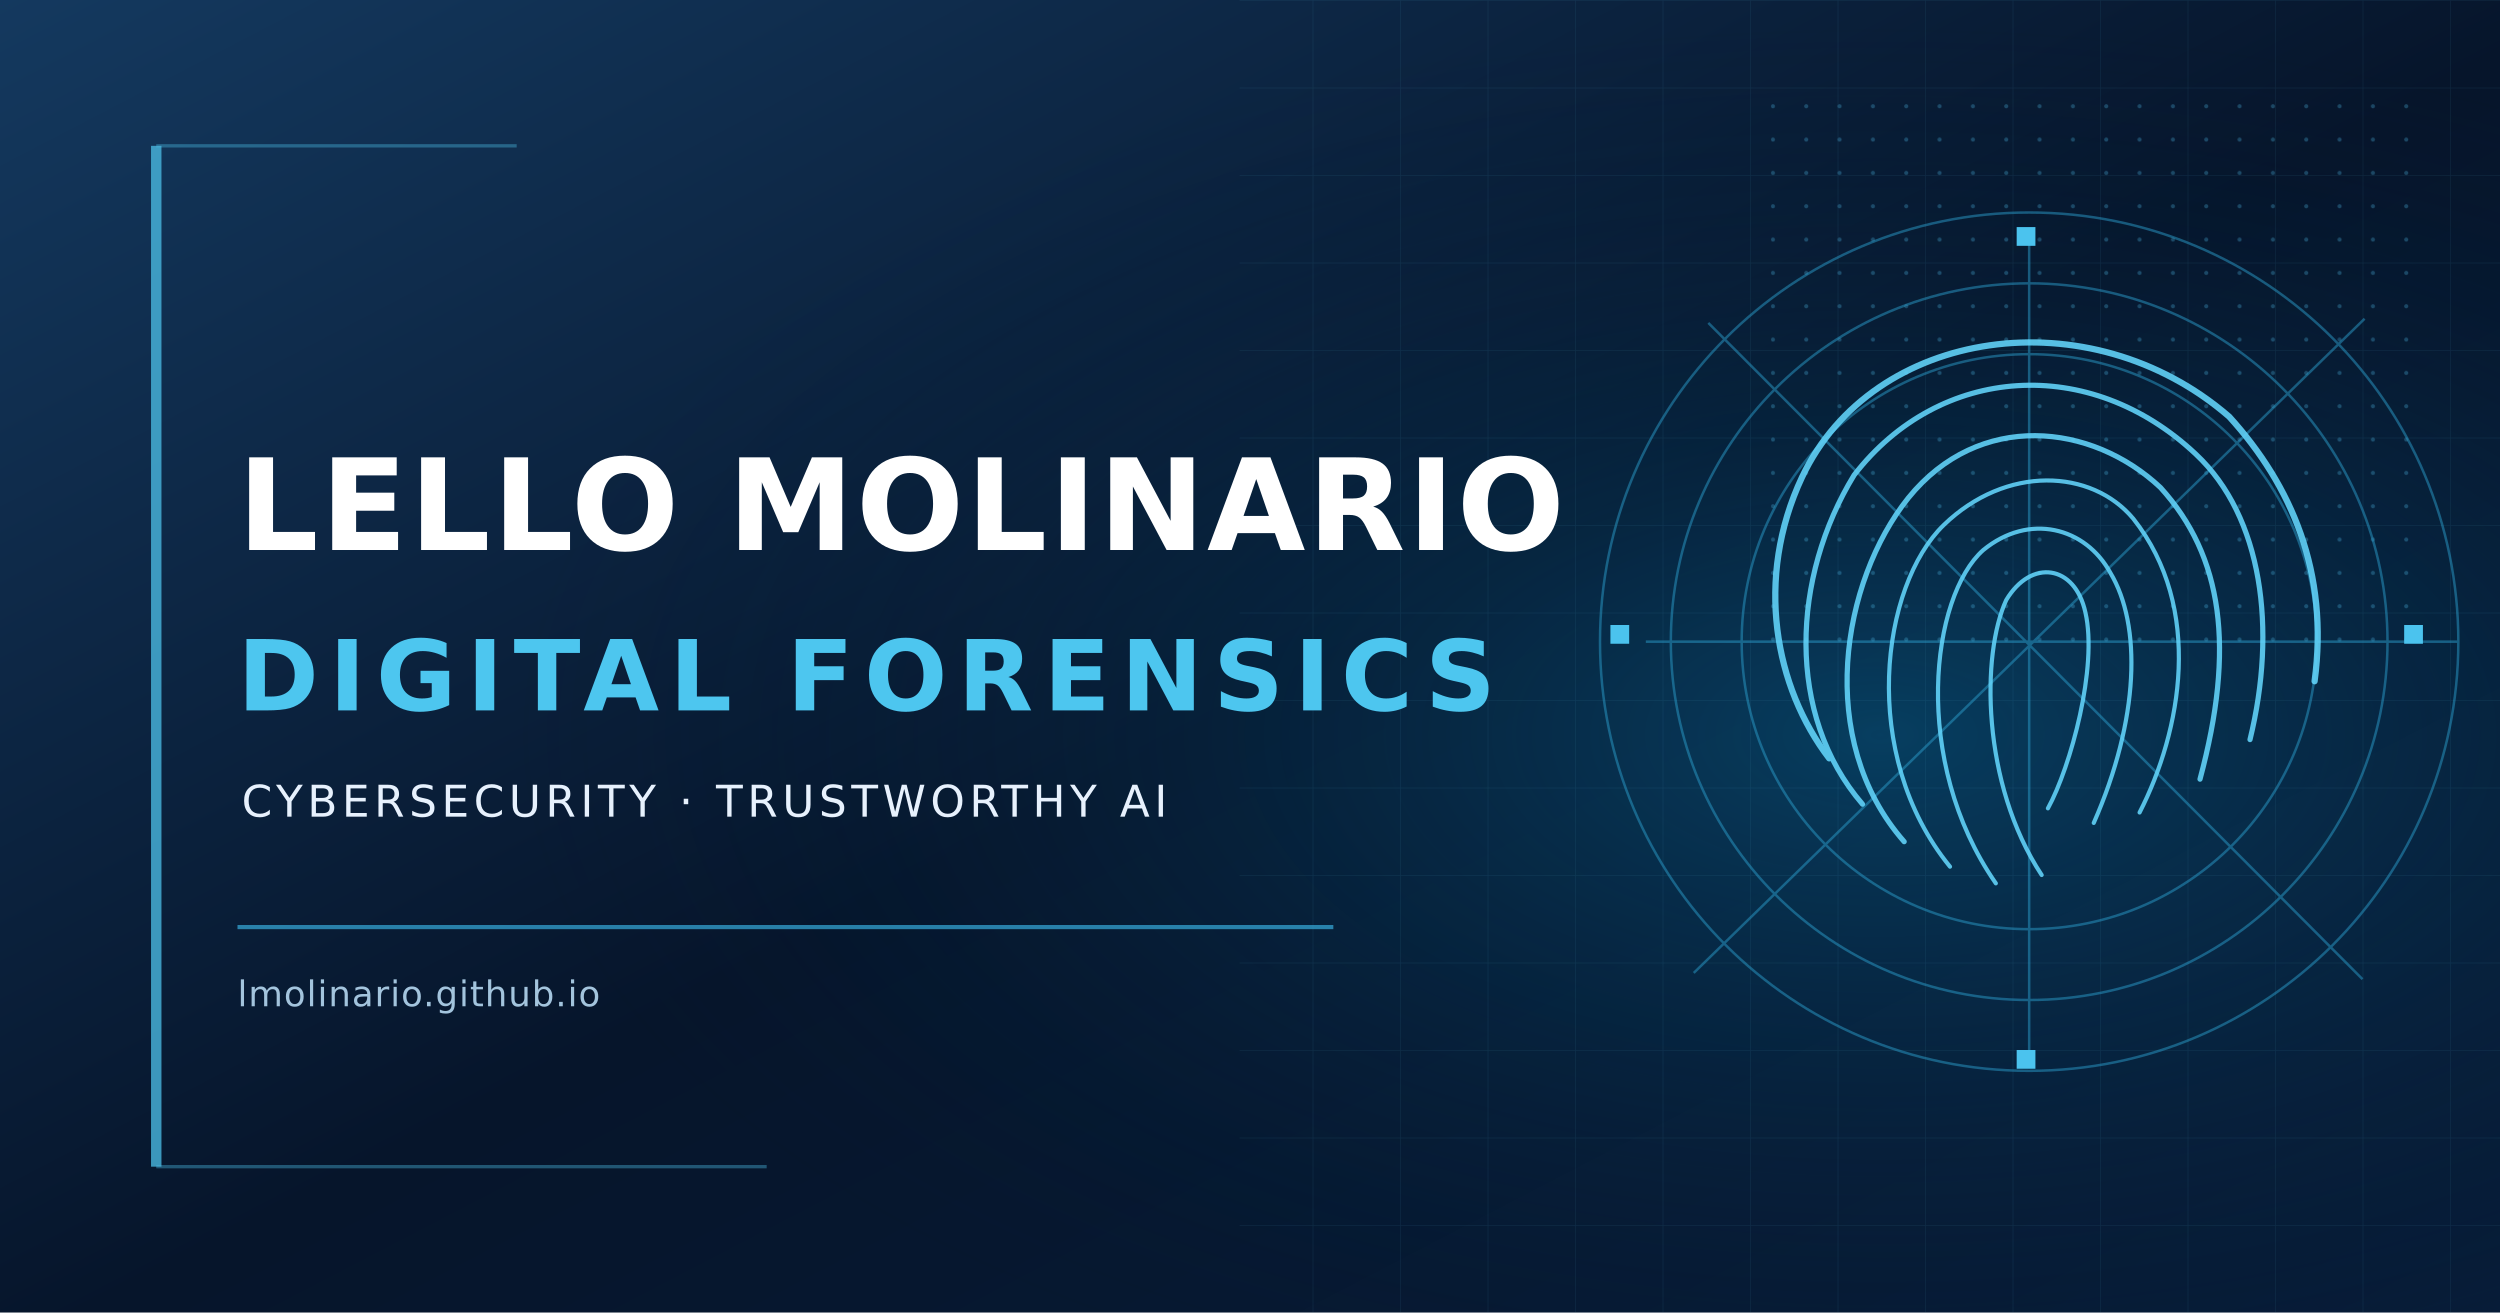
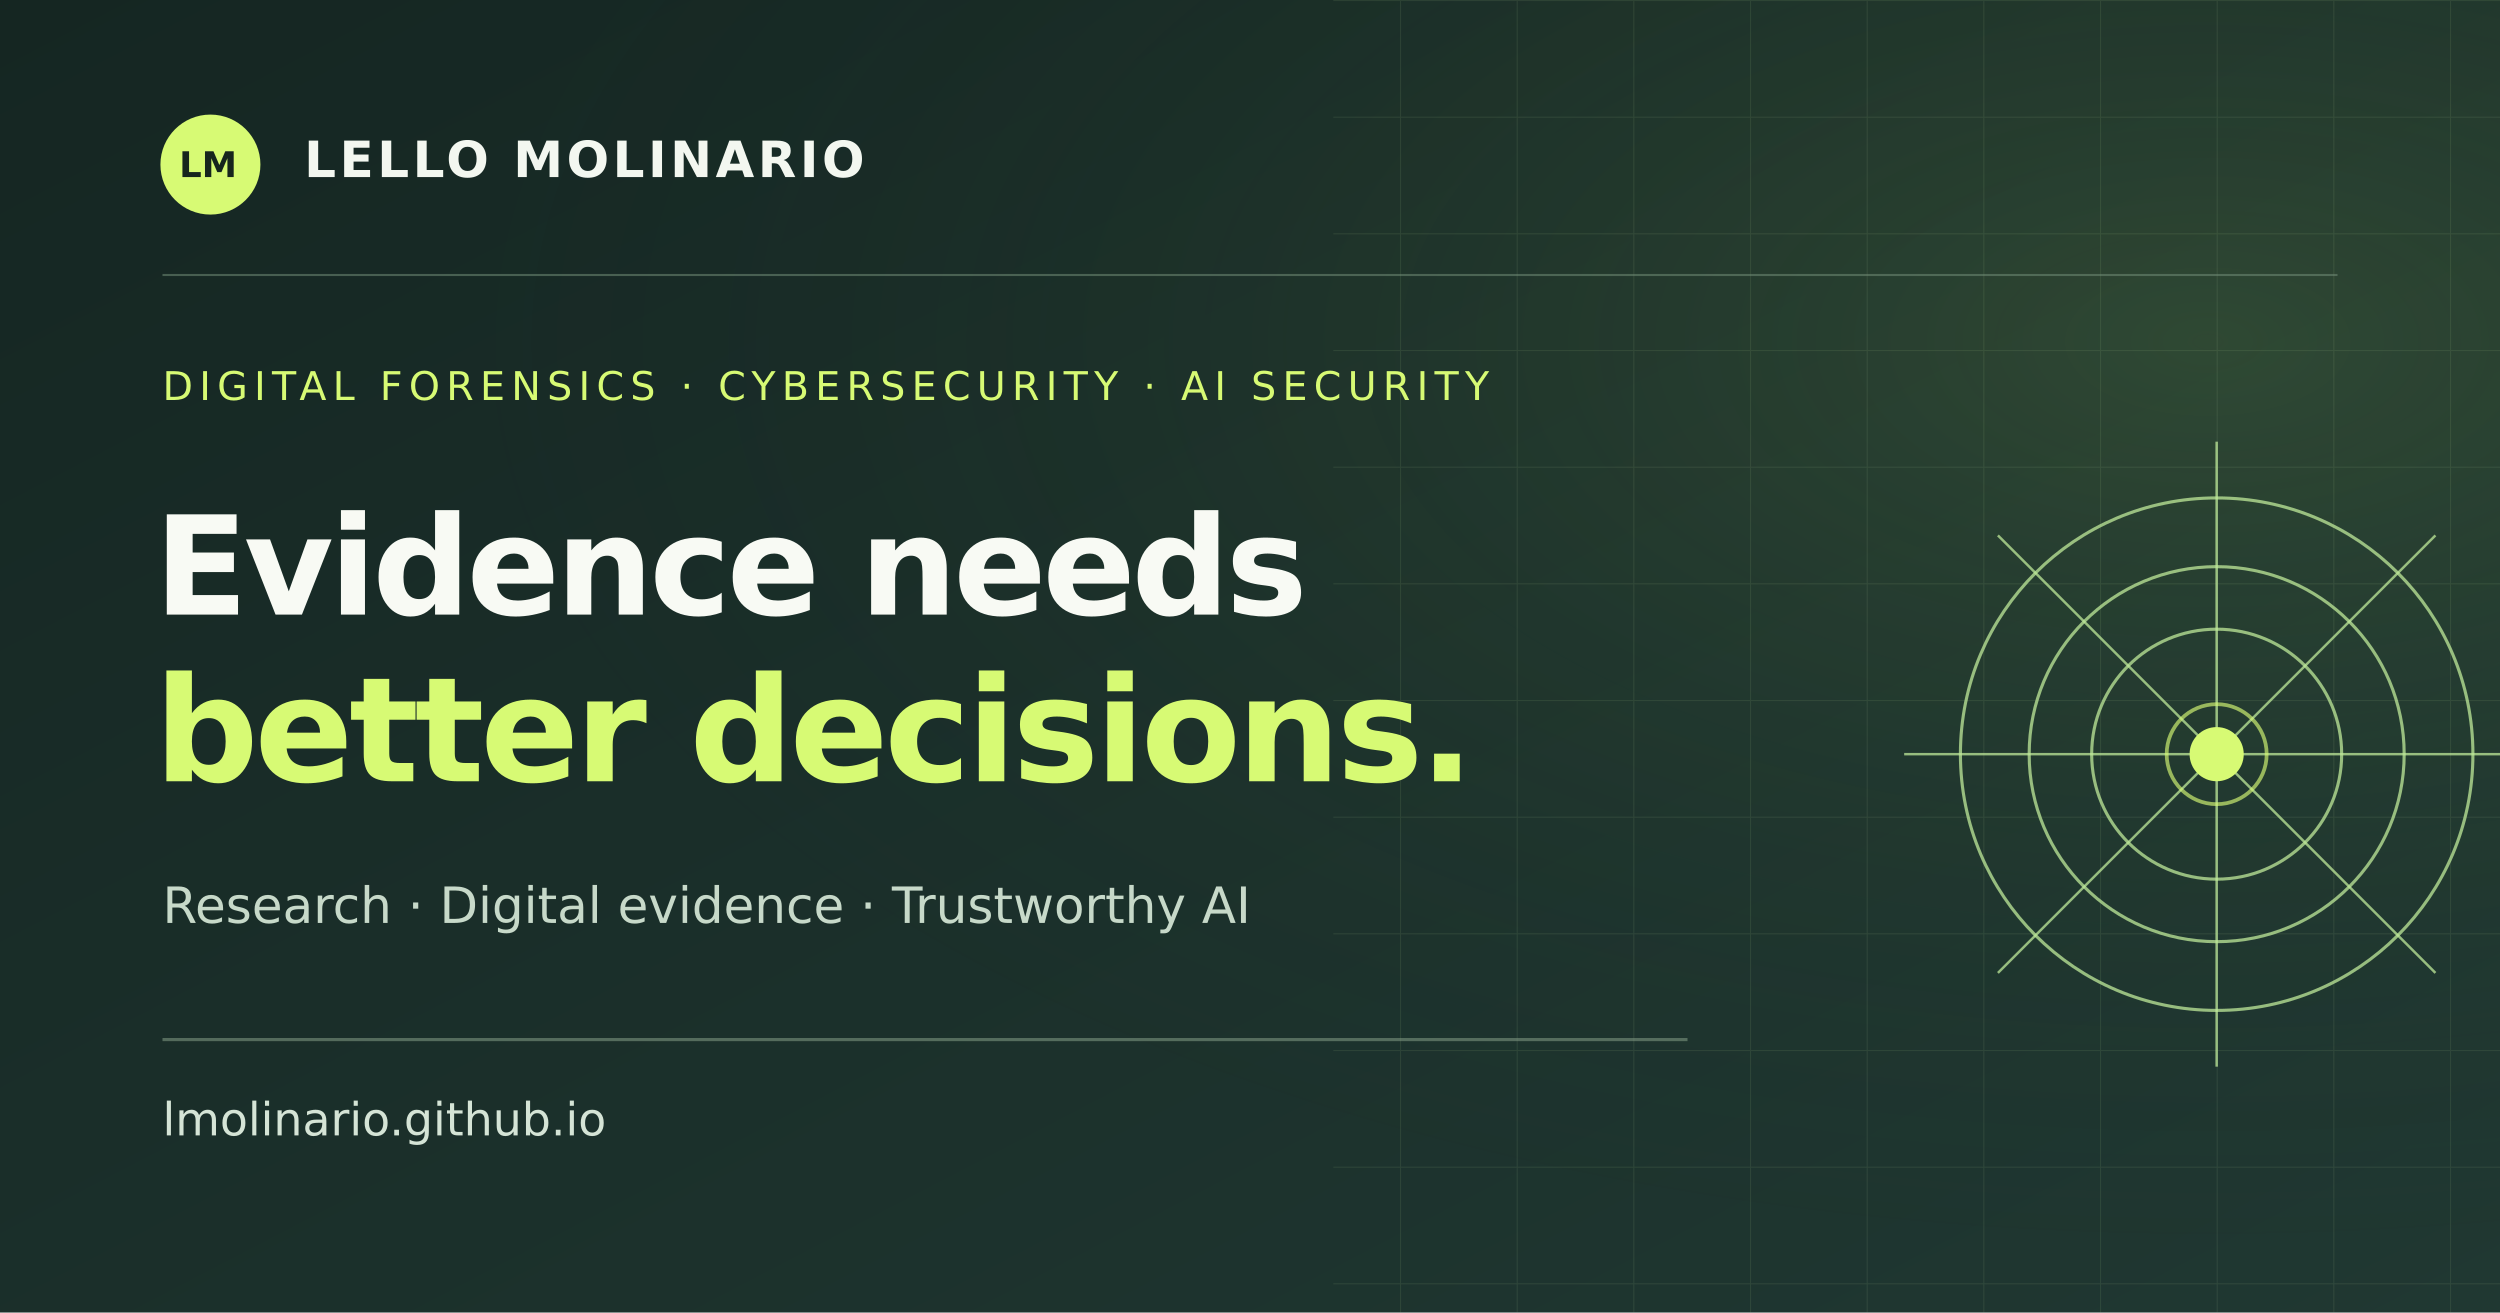
- <svg xmlns="http://www.w3.org/2000/svg" viewBox="0 0 1200 630" width="1200" height="630" role="img" aria-label="Lello Molinario — Digital Forensics, Cybersecurity and Trustworthy AI">
+ <svg xmlns="http://www.w3.org/2000/svg" width="1200" height="630" viewBox="0 0 1200 630" role="img" aria-label="Lello Molinario — Digital Forensics, Cybersecurity and Trustworthy AI">
  <defs>
-     <linearGradient id="bg" x1="0" y1="0" x2="1" y2="1">
-       <stop offset="0" stop-color="#14395f" />
-       <stop offset=".52" stop-color="#06152b" />
-       <stop offset="1" stop-color="#071c38" />
+     <linearGradient id="background" x1="0" y1="0" x2="1" y2="1">
+       <stop offset="0" stop-color="#152622" />
+       <stop offset="1" stop-color="#203832" />
    </linearGradient>
-     <radialGradient id="glow" cx="75%" cy="56%" r="55%">
-       <stop offset="0" stop-color="#086c9a" stop-opacity=".46" />
-       <stop offset="1" stop-color="#021329" stop-opacity="0" />
+     <radialGradient id="glow" cx="88%" cy="26%" r="72%">
+       <stop offset="0" stop-color="#8bb75a" stop-opacity=".18" />
+       <stop offset="1" stop-color="#142923" stop-opacity="0" />
    </radialGradient>
-     <pattern id="grid" width="42" height="42" patternUnits="userSpaceOnUse">
-       <path d="M42 0H0V42" stroke="#5dc5ea" stroke-width=".7" fill="none" opacity=".09" />
-     </pattern>
-     <pattern id="dots" width="16" height="16" patternUnits="userSpaceOnUse">
-       <circle cx="3" cy="3" r="1" fill="#54c5f4" opacity=".36" />
+     <pattern id="grid" width="56" height="56" patternUnits="userSpaceOnUse">
+       <path d="M56 0H0V56" fill="none" stroke="#d5f8aa" stroke-opacity=".13" stroke-width="1" />
    </pattern>
  </defs>
-   <rect width="1200" height="630" fill="url(#bg)" />
+   <rect width="1200" height="630" fill="url(#background)" />
  <rect width="1200" height="630" fill="url(#glow)" />
-   <rect x="595" width="605" height="630" fill="url(#grid)" />
-   <rect x="850" y="40" width="310" height="270" fill="url(#dots)" opacity=".75" />
-   <path d="M75 70V560" stroke="#48b7df" stroke-width="5" opacity=".8" />
-   <path d="M75 70H248 M75 560H368" stroke="#48b7df" stroke-width="1.6" opacity=".4" />
-   <g opacity=".5" stroke="#2a9cca" stroke-width="1.2" fill="none">
-     <circle cx="974" cy="308" r="206" />
-     <circle cx="974" cy="308" r="172" />
-     <circle cx="974" cy="308" r="138" />
-     <path d="M790 308H1180 M974 110V510 M820 155L1134 470 M813 467L1135 153" />
+   <rect x="640" y="0" width="560" height="630" fill="url(#grid)" opacity=".65" />
+   <rect x="77" y="55" rx="24" ry="24" width="48" height="48" fill="#d7fa74" />
+   <text x="86" y="85" font-family="DejaVu Sans,Arial,sans-serif" font-weight="bold" font-size="17" fill="#16251d">LM</text>
+   <text x="146" y="85" font-family="DejaVu Sans,Arial,sans-serif" font-weight="bold" letter-spacing="1.7" font-size="24" fill="#f3f7f0">LELLO MOLINARIO</text>
+   <path d="M78 132H1122" stroke="#718c77" stroke-width="1" stroke-opacity=".55" />
+   <text x="78" y="192" font-family="DejaVu Sans,Arial,sans-serif" font-size="19" letter-spacing="3" fill="#d7fa74">DIGITAL FORENSICS · CYBERSECURITY · AI SECURITY</text>
+   <text x="74" y="295" font-family="DejaVu Sans,Arial,sans-serif" font-size="66" font-weight="bold" letter-spacing="-2" fill="#f8faf4">Evidence needs</text>
+   <text x="74" y="375" font-family="DejaVu Sans,Arial,sans-serif" font-size="70" font-weight="bold" letter-spacing="-2" fill="#d7fa74">better decisions.</text>
+   <text x="78" y="443" font-family="DejaVu Sans,Arial,sans-serif" font-size="24" fill="#c7d9c9">Research · Digital evidence · Trustworthy AI</text>
+   <path d="M78 499H810" stroke="#7c957f" stroke-width="1.5" stroke-opacity=".6" />
+   <text x="78" y="545" font-family="DejaVu Sans,Arial,sans-serif" font-size="22" fill="#d5e4d6">lmolinario.github.io</text>
+   <g transform="translate(1064 362)" fill="none" stroke="#bee99a" stroke-opacity=".75">
+     <circle r="123" stroke-width="1.5" />
+     <circle r="90" stroke-width="1.5" />
+     <circle r="60" stroke-width="1.5" />
+     <path d="M-150 0H150 M0 -150V150 M-105 -105L105 105 M105 -105L-105 105" stroke-width="1.2" />
  </g>
-   <g transform="translate(970 310)" fill="none" stroke="#62d4fa" stroke-linecap="round" opacity=".88">
-     <path d="M-92 54C-118 20-128-32-105-81C-71-153 33-168 100-110C130-77 148-35 141 17" stroke-width="3" />
-     <path d="M-76 76C-113 33-110-33-80-82C-39-135 33-140 84-92C116-62 123-8 110 45" stroke-width="2.5" />
-     <path d="M-56 94C-99 45-86-31-54-71C-20-113 34-107 67-76C97-43 103 1 86 64" stroke-width="2.5" />
-     <path d="M-34 106C-78 52-67-29-37-58C-7-87 34-85 54-61C88-18 77 41 57 80" stroke-width="2" />
-     <path d="M-12 114C-53 55-43-24-18-46C4-64 31-57 43-35C58-10 57 35 35 85" stroke-width="2" />
-     <path d="M10 110C-19 66-19 4-7-22C5-42 26-39 31-16C37 10 24 58 13 78" stroke-width="2" />
-   </g>
-   <g fill="#4bc3ee">
-     <rect x="773" y="300" width="9" height="9" />
-     <rect x="1154" y="300" width="9" height="9" />
-     <rect x="968" y="109" width="9" height="9" />
-     <rect x="968" y="504" width="9" height="9" />
-   </g>
-   <g font-family="DejaVu Sans, Arial, sans-serif">
-     <text x="114" y="264" fill="#ffffff" font-size="61" font-weight="750" letter-spacing="1">LELLO MOLINARIO</text>
-     <text x="114" y="341" fill="#4dc6ef" font-size="47" font-weight="650" letter-spacing="5">DIGITAL FORENSICS</text>
-     <text x="116" y="392" fill="#e7f1fd" font-size="21" font-weight="450" letter-spacing="2.2">CYBERSECURITY · TRUSTWORTHY AI</text>
-   </g>
-   <path d="M114 445H640" stroke="#36abdb" stroke-width="2" opacity=".7" />
-   <text x="114" y="483" fill="#a3c4dd" font-size="17" font-family="DejaVu Sans, Arial, sans-serif" letter-spacing=".5">lmolinario.github.io</text>
+   <circle cx="1064" cy="362" r="13" fill="#d7fa74" />
+   <circle cx="1064" cy="362" r="24" fill="none" stroke="#d7fa74" stroke-width="1.8" opacity=".65" />
</svg>
